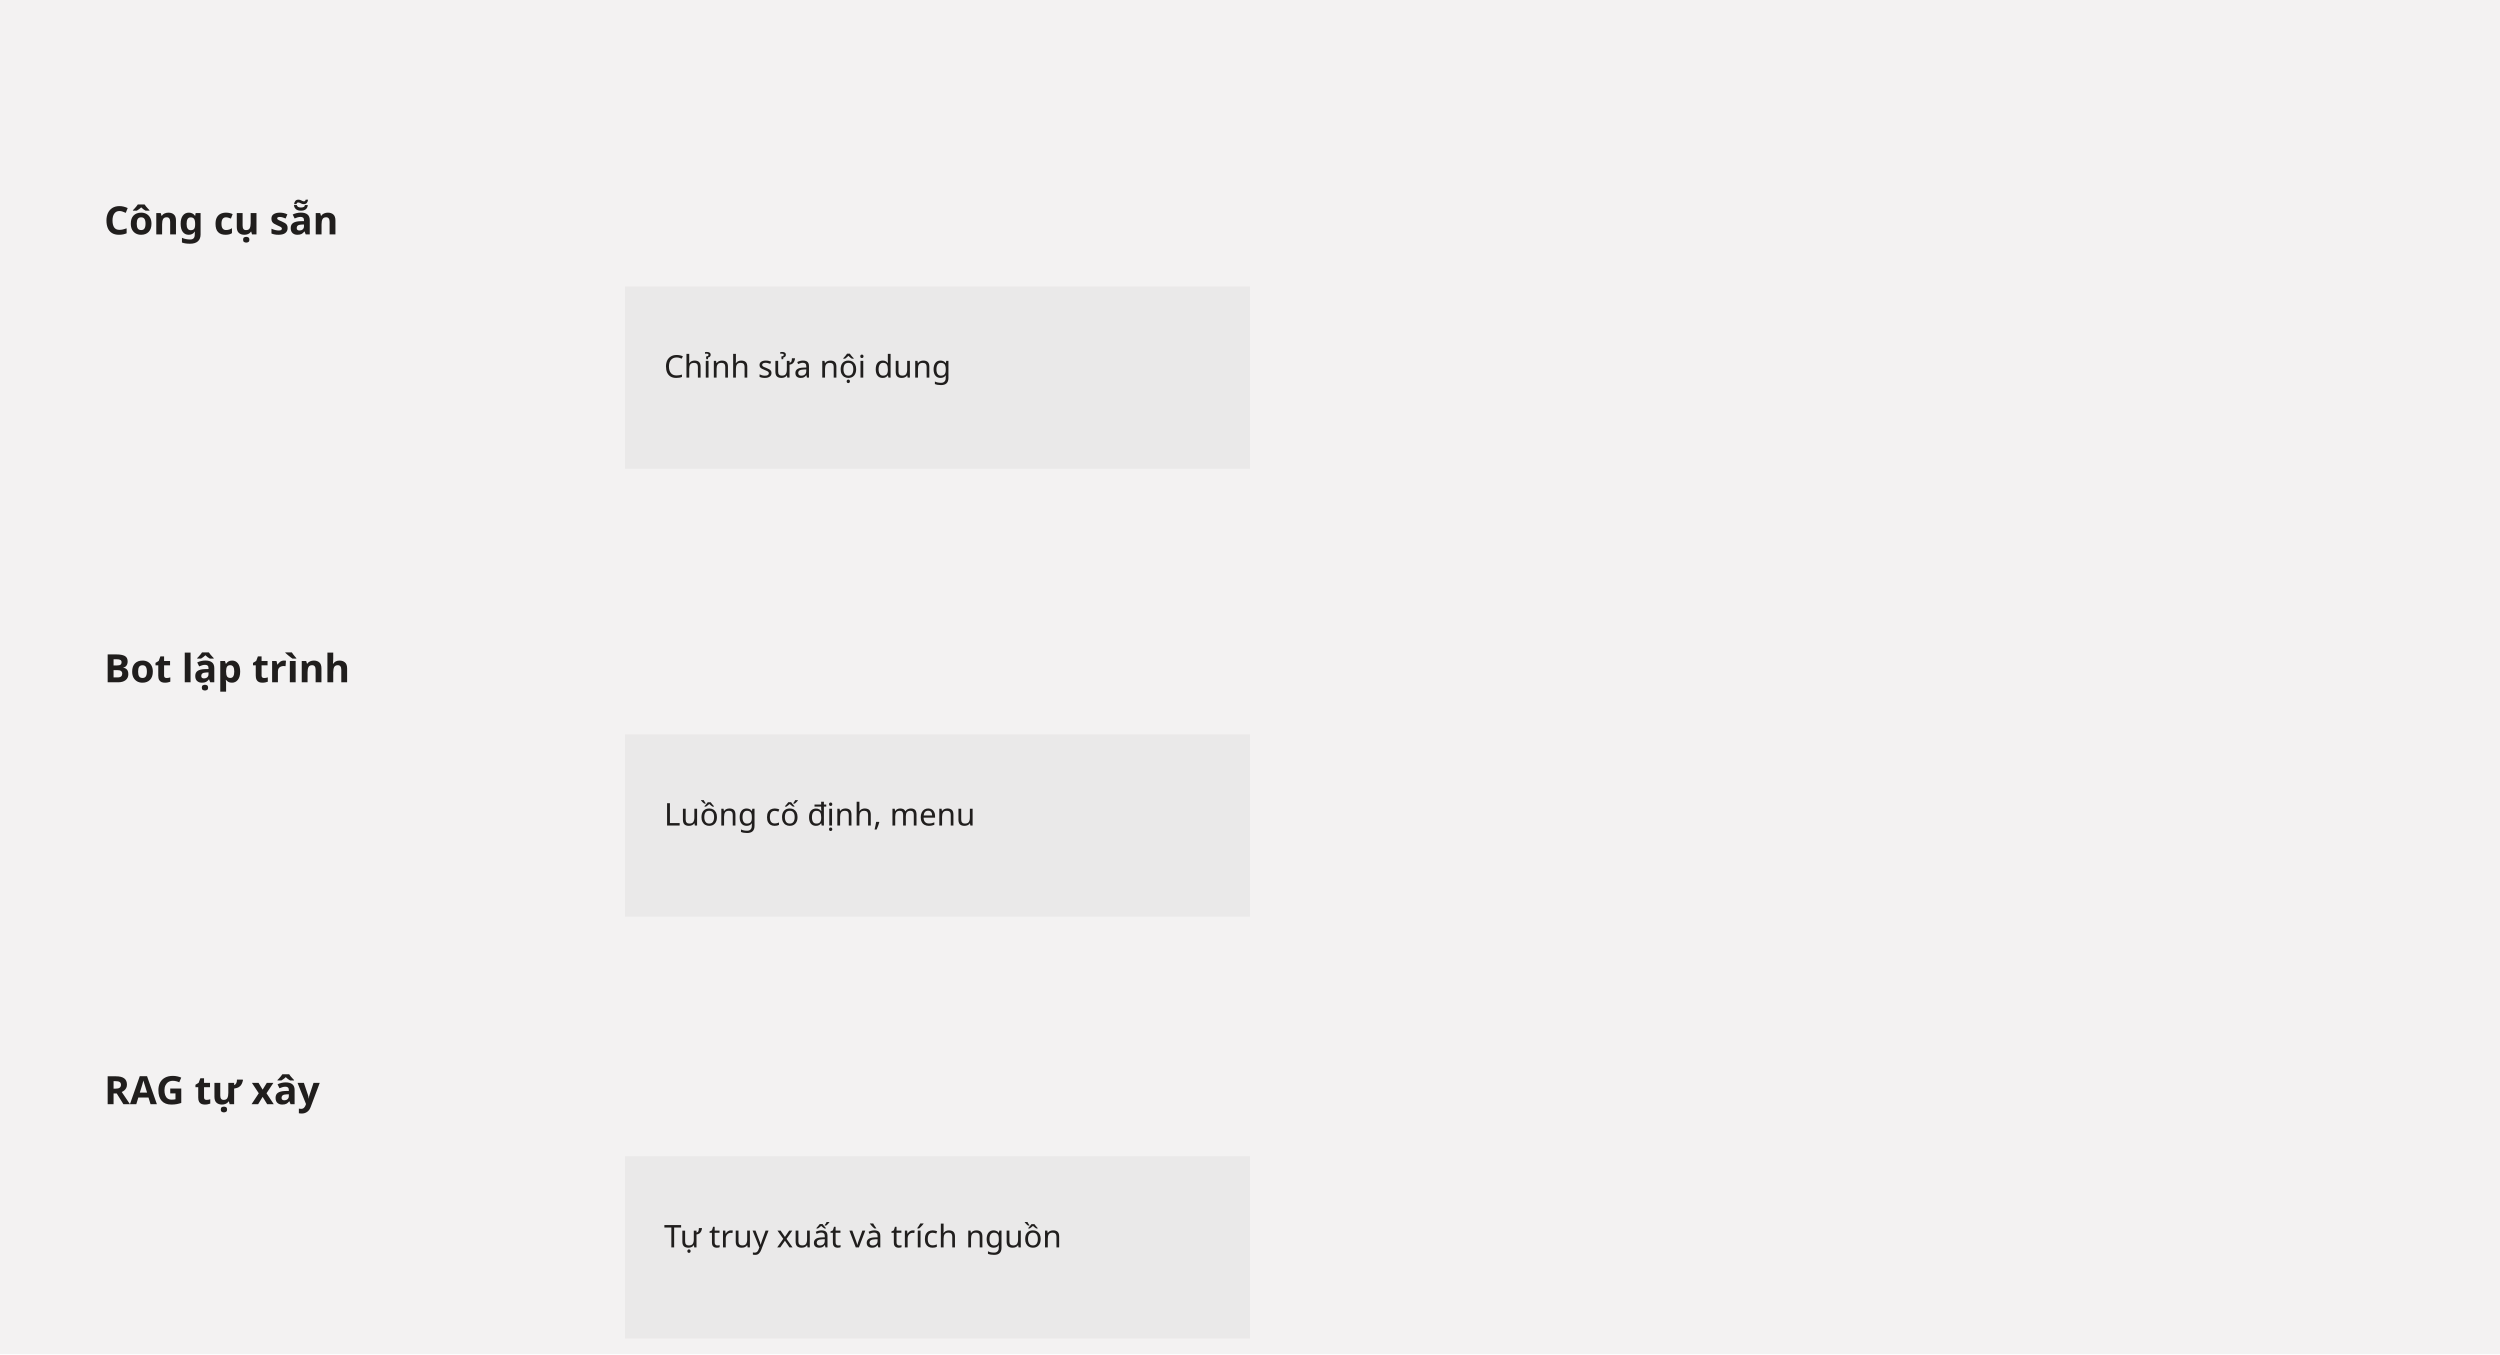
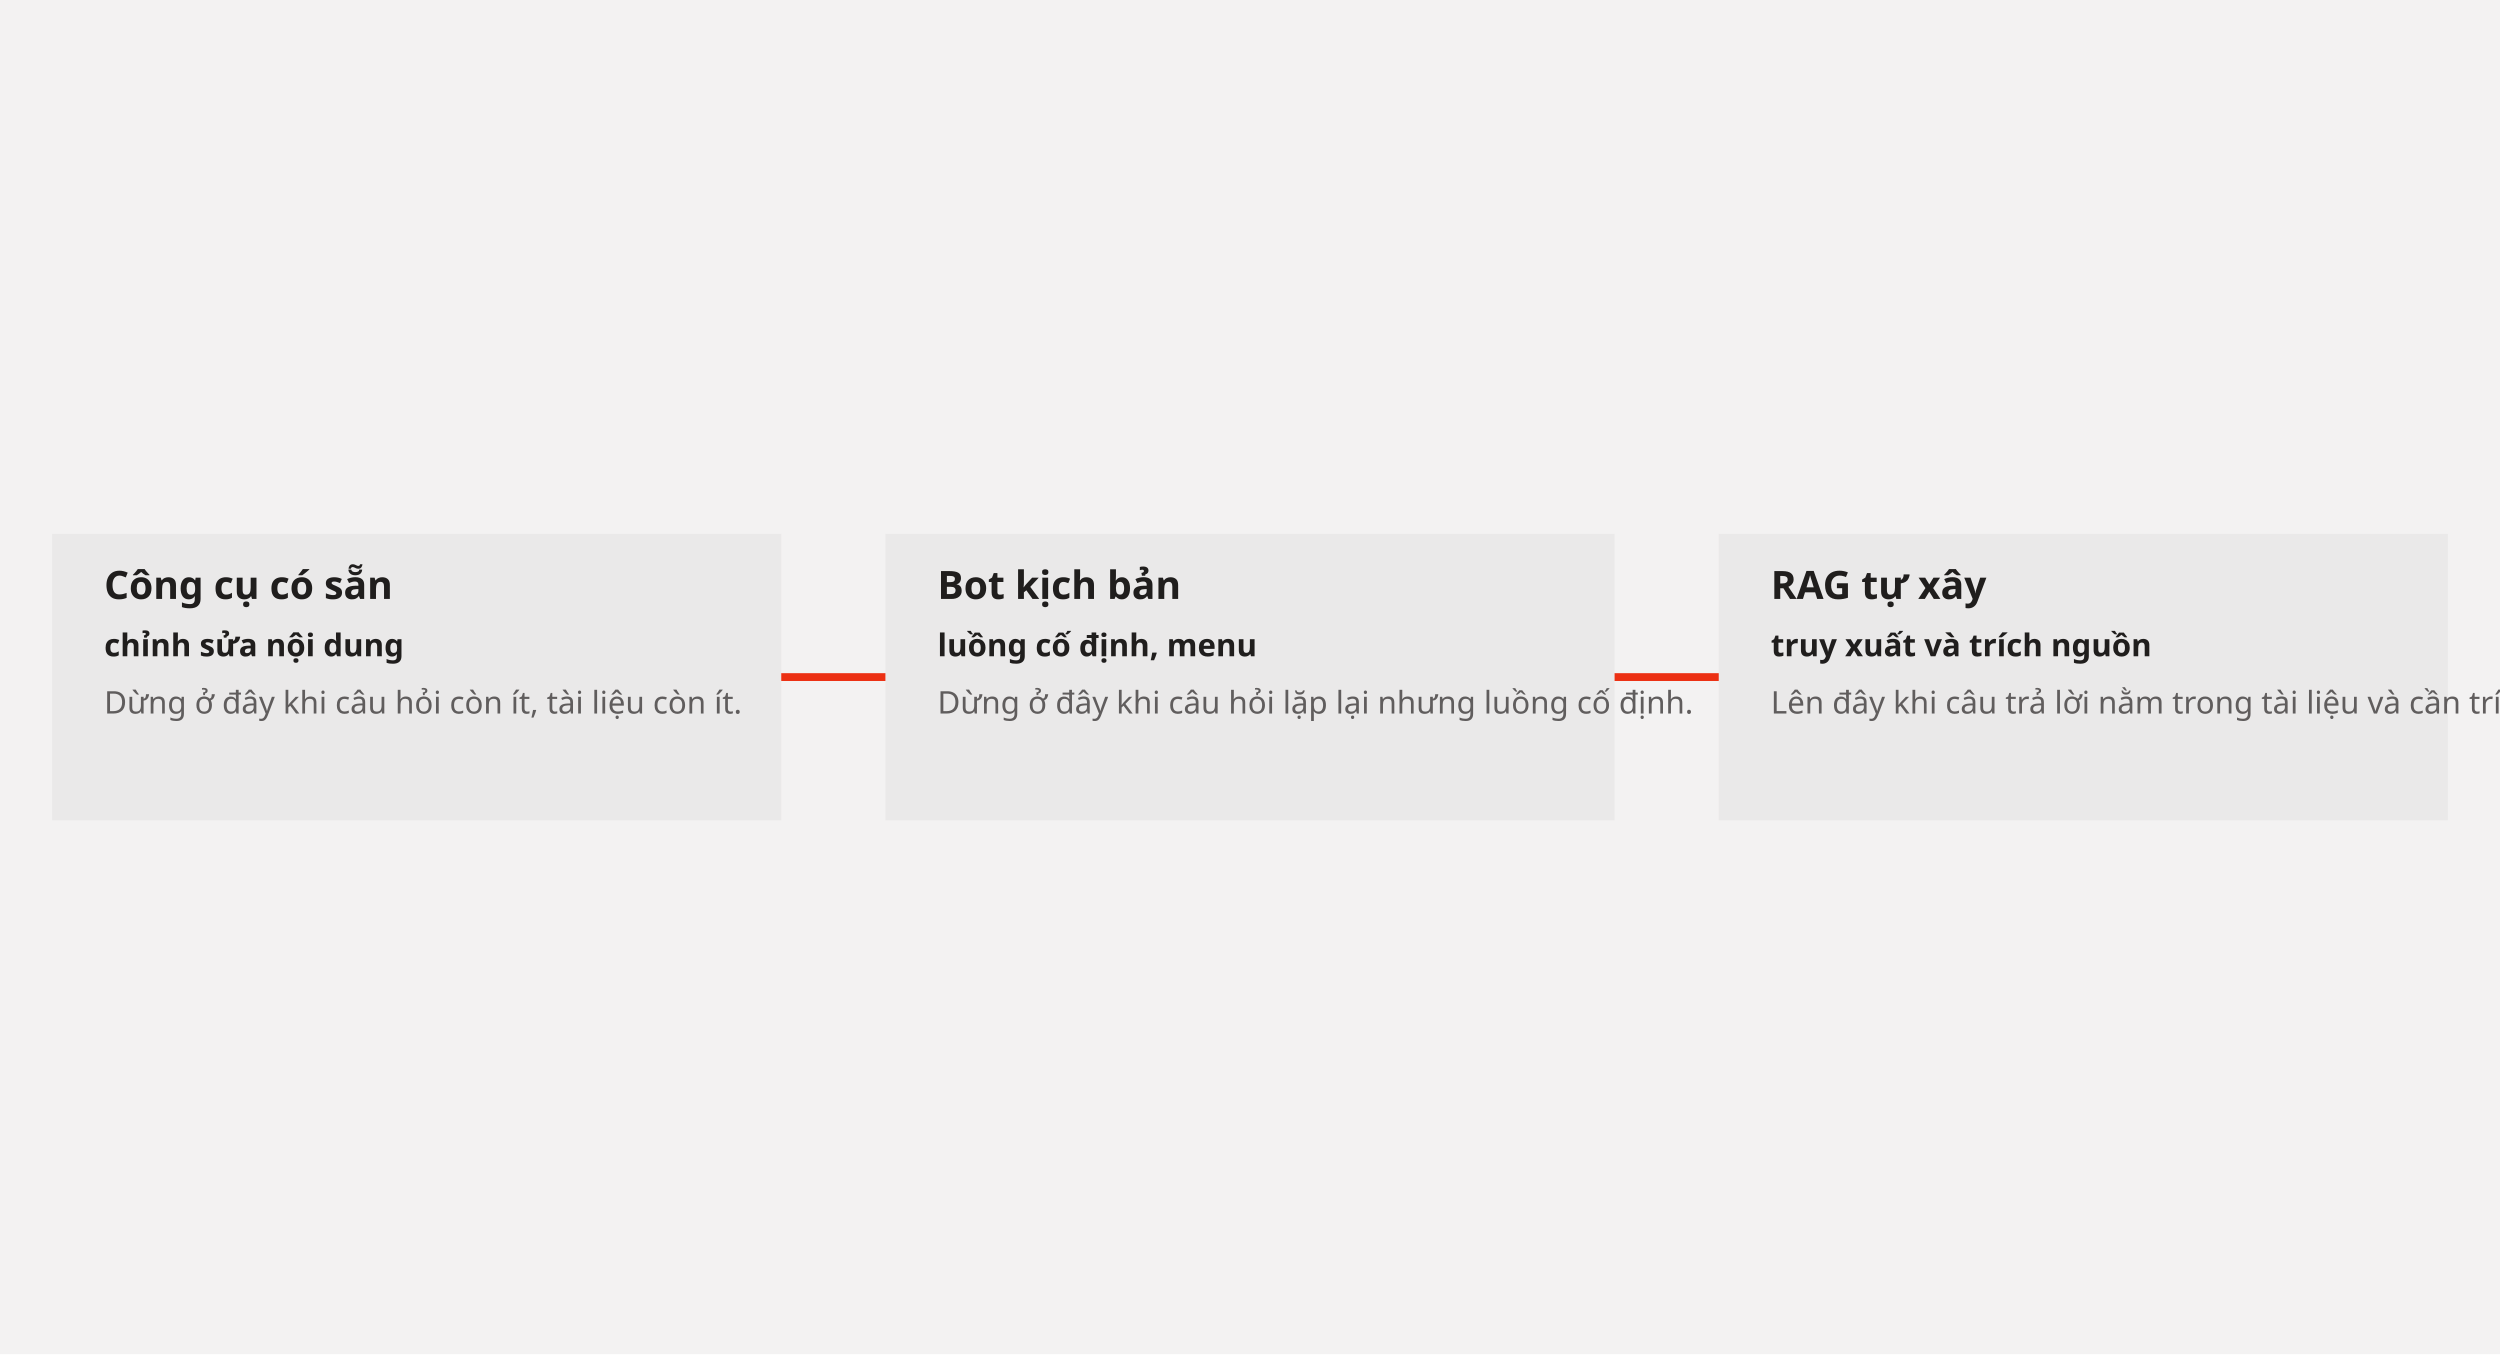
<svg xmlns="http://www.w3.org/2000/svg" viewBox="0 0 960 520" width="960" height="520" role="img" aria-labelledby="ttl dsc" font-family="Archivo, Segoe UI, system-ui, sans-serif">
  <rect width="960" height="520" fill="#f3f2f2" />
-   <text x="40" y="90" font-size="15" font-weight="700" fill="#201e1d">Công cụ sẵn</text>
-   <rect x="240" y="110" width="240" height="70" fill="#eae9e9" />
-   <text x="255" y="145" font-size="12" fill="#201e1d">Chỉnh sửa nội dung</text>
-   <text x="40" y="262" font-size="15" font-weight="700" fill="#201e1d">Bot lập trình</text>
-   <rect x="240" y="282" width="240" height="70" fill="#eae9e9" />
-   <text x="255" y="317" font-size="12" fill="#201e1d">Luồng cố định, menu</text>
-   <text x="40" y="424" font-size="15" font-weight="700" fill="#201e1d">RAG tự xây</text>
-   <rect x="240" y="444" width="240" height="70" fill="#eae9e9" />
-   <text x="255" y="479" font-size="12" fill="#201e1d">Tự truy xuất và trích nguồn</text>
+   <rect x="20" y="205" width="280" height="110" fill="#eae9e9" />
+   <text x="40" y="230" font-size="15" font-weight="700" fill="#201e1d">Công cụ có sẵn</text>
+   <text x="40" y="252" font-size="12" font-weight="700" fill="#201e1d">chỉnh sửa nội dung</text>
+   <text x="40" y="274" font-size="12" fill="#605d5d">Dừng ở đây khi câu hỏi còn ít, tài liệu còn ít.</text>
+   <rect x="340" y="205" width="280" height="110" fill="#eae9e9" />
+   <text x="360" y="230" font-size="15" font-weight="700" fill="#201e1d">Bot kịch bản</text>
+   <text x="360" y="252" font-size="12" font-weight="700" fill="#201e1d">luồng cố định, menu</text>
+   <text x="360" y="274" font-size="12" fill="#605d5d">Dừng ở đây khi câu hỏi lặp lại nhưng luồng cố định.</text>
+   <rect x="660" y="205" width="280" height="110" fill="#eae9e9" />
+   <text x="680" y="230" font-size="15" font-weight="700" fill="#201e1d">RAG tự xây</text>
+   <text x="680" y="252" font-size="12" font-weight="700" fill="#201e1d">truy xuất và trích nguồn</text>
+   <text x="680" y="274" font-size="12" fill="#605d5d">Lên đây khi câu trả lời nằm trong tài liệu và cần trích nguồn.</text>
+   <line x1="300" y1="260" x2="340" y2="260" stroke="#ec3013" stroke-width="3" />
+   <line x1="620" y1="260" x2="660" y2="260" stroke="#ec3013" stroke-width="3" />
</svg>
